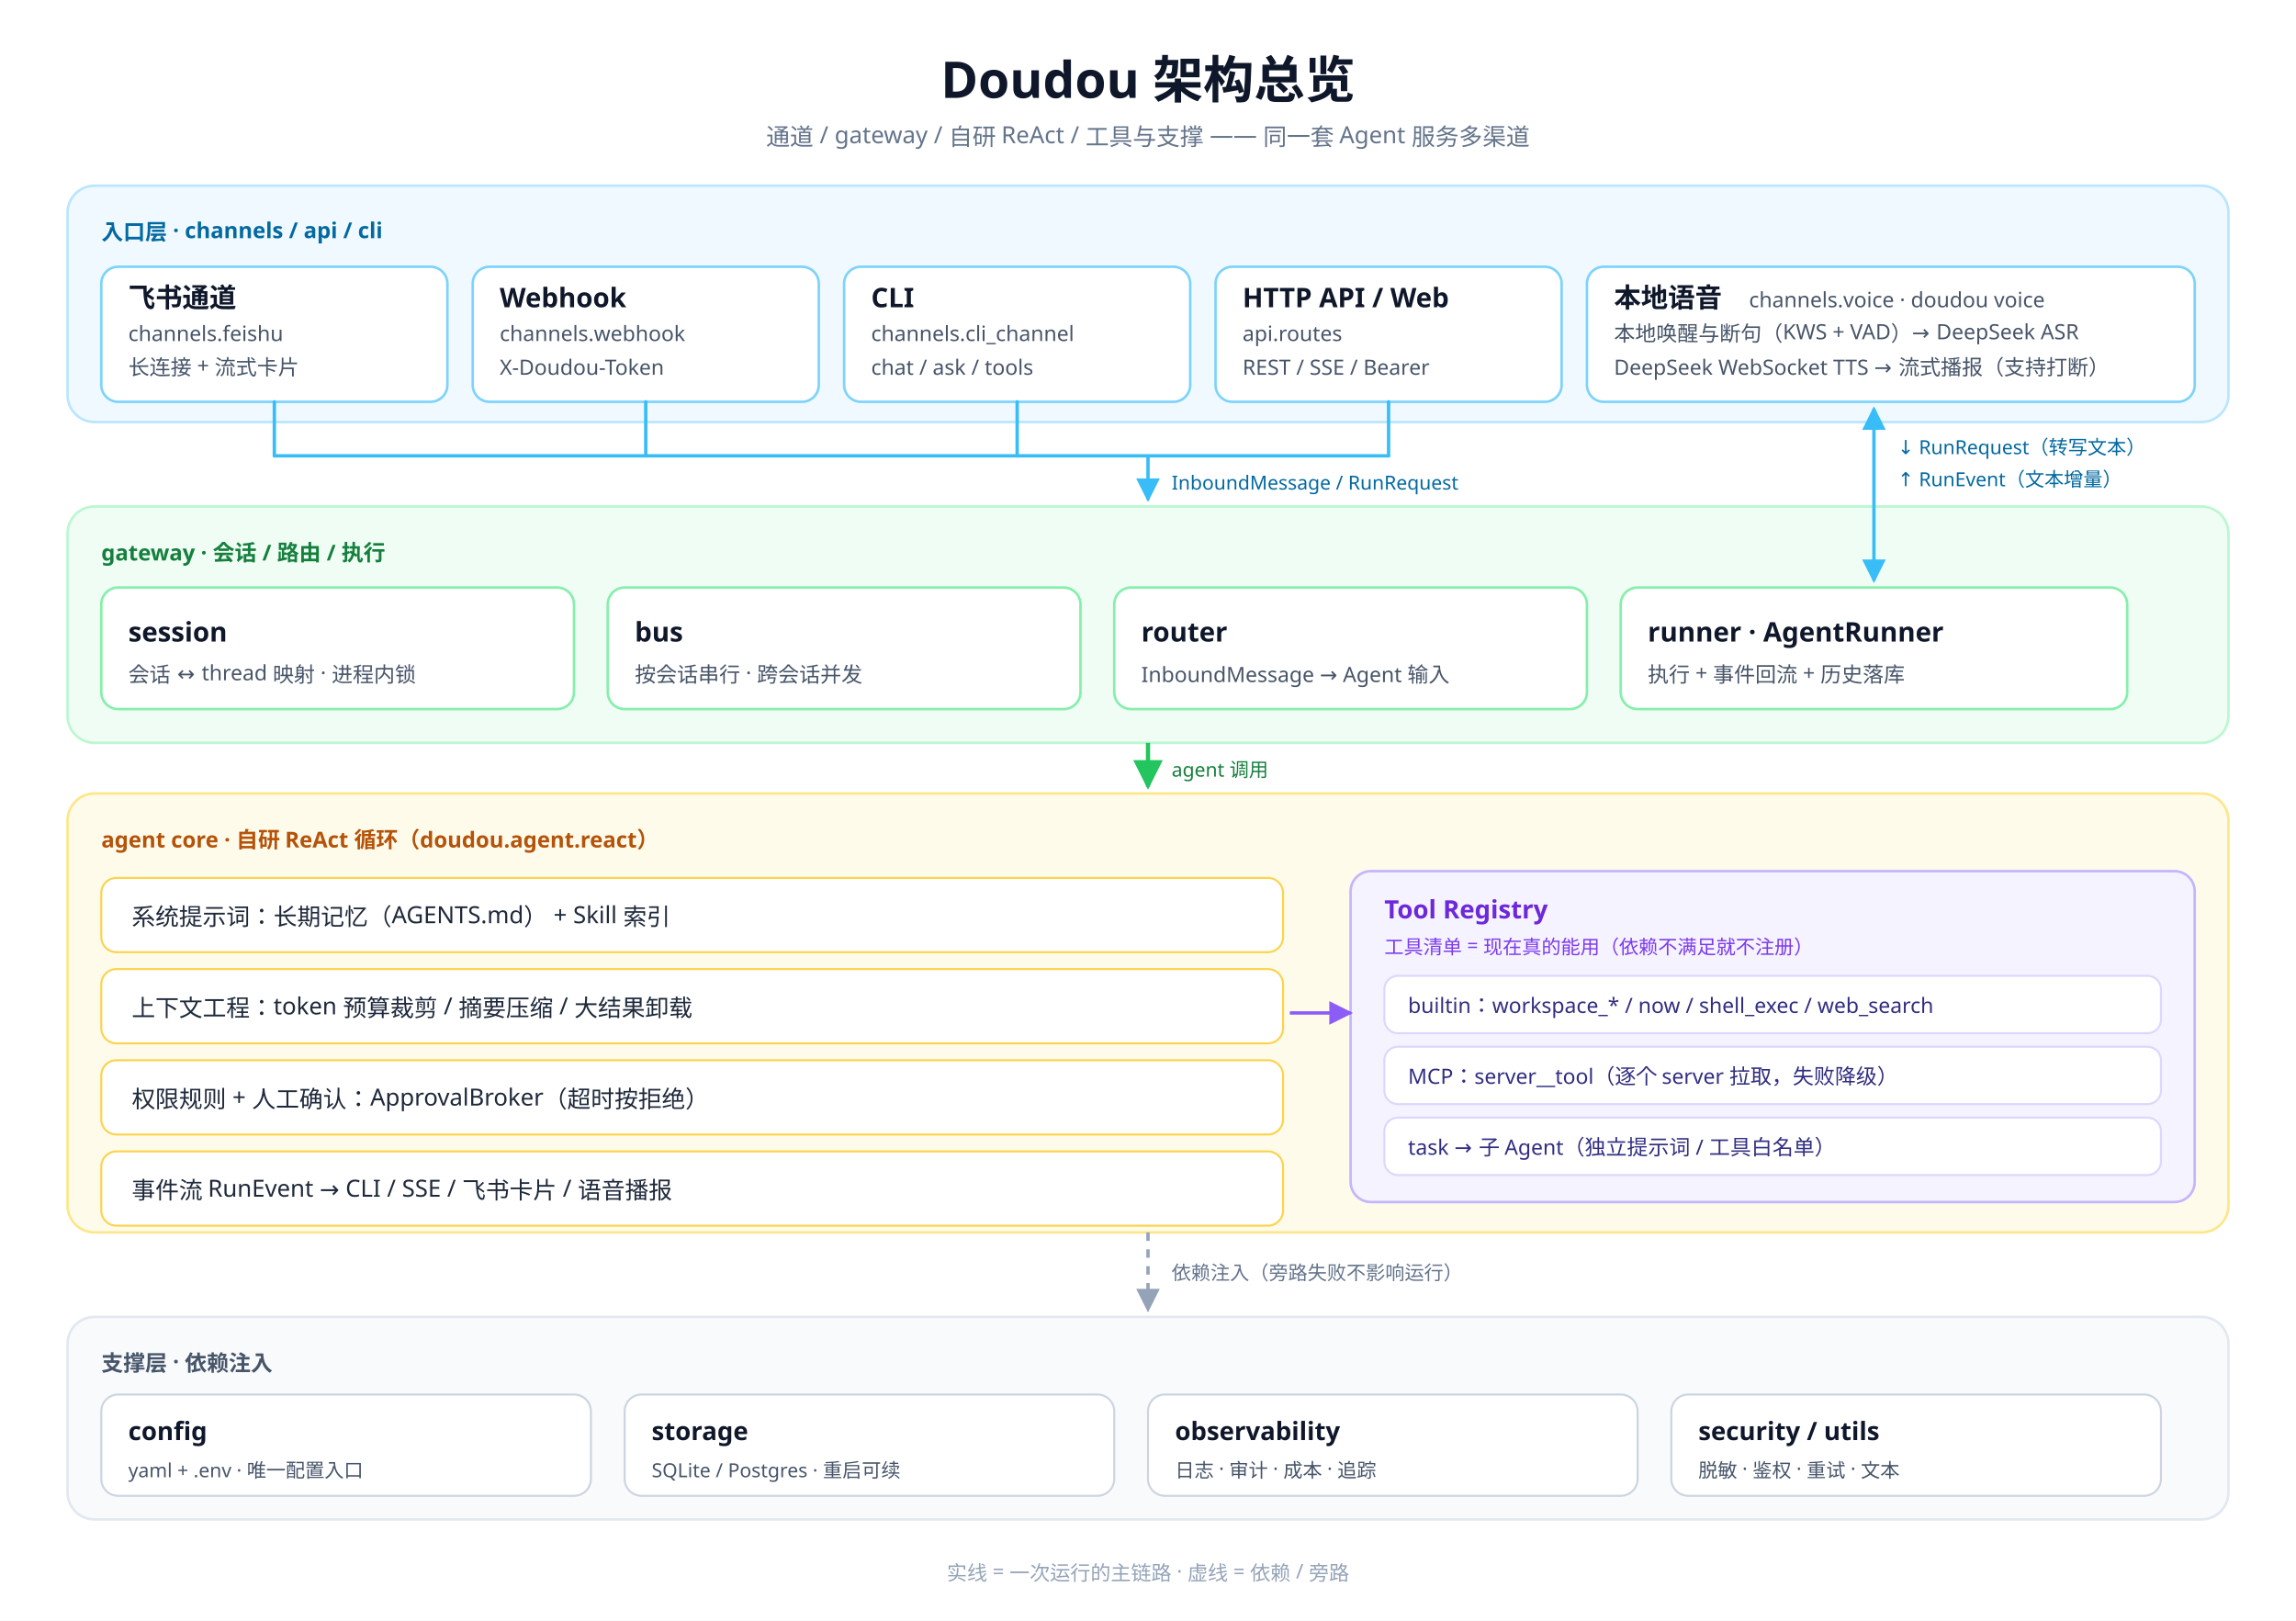
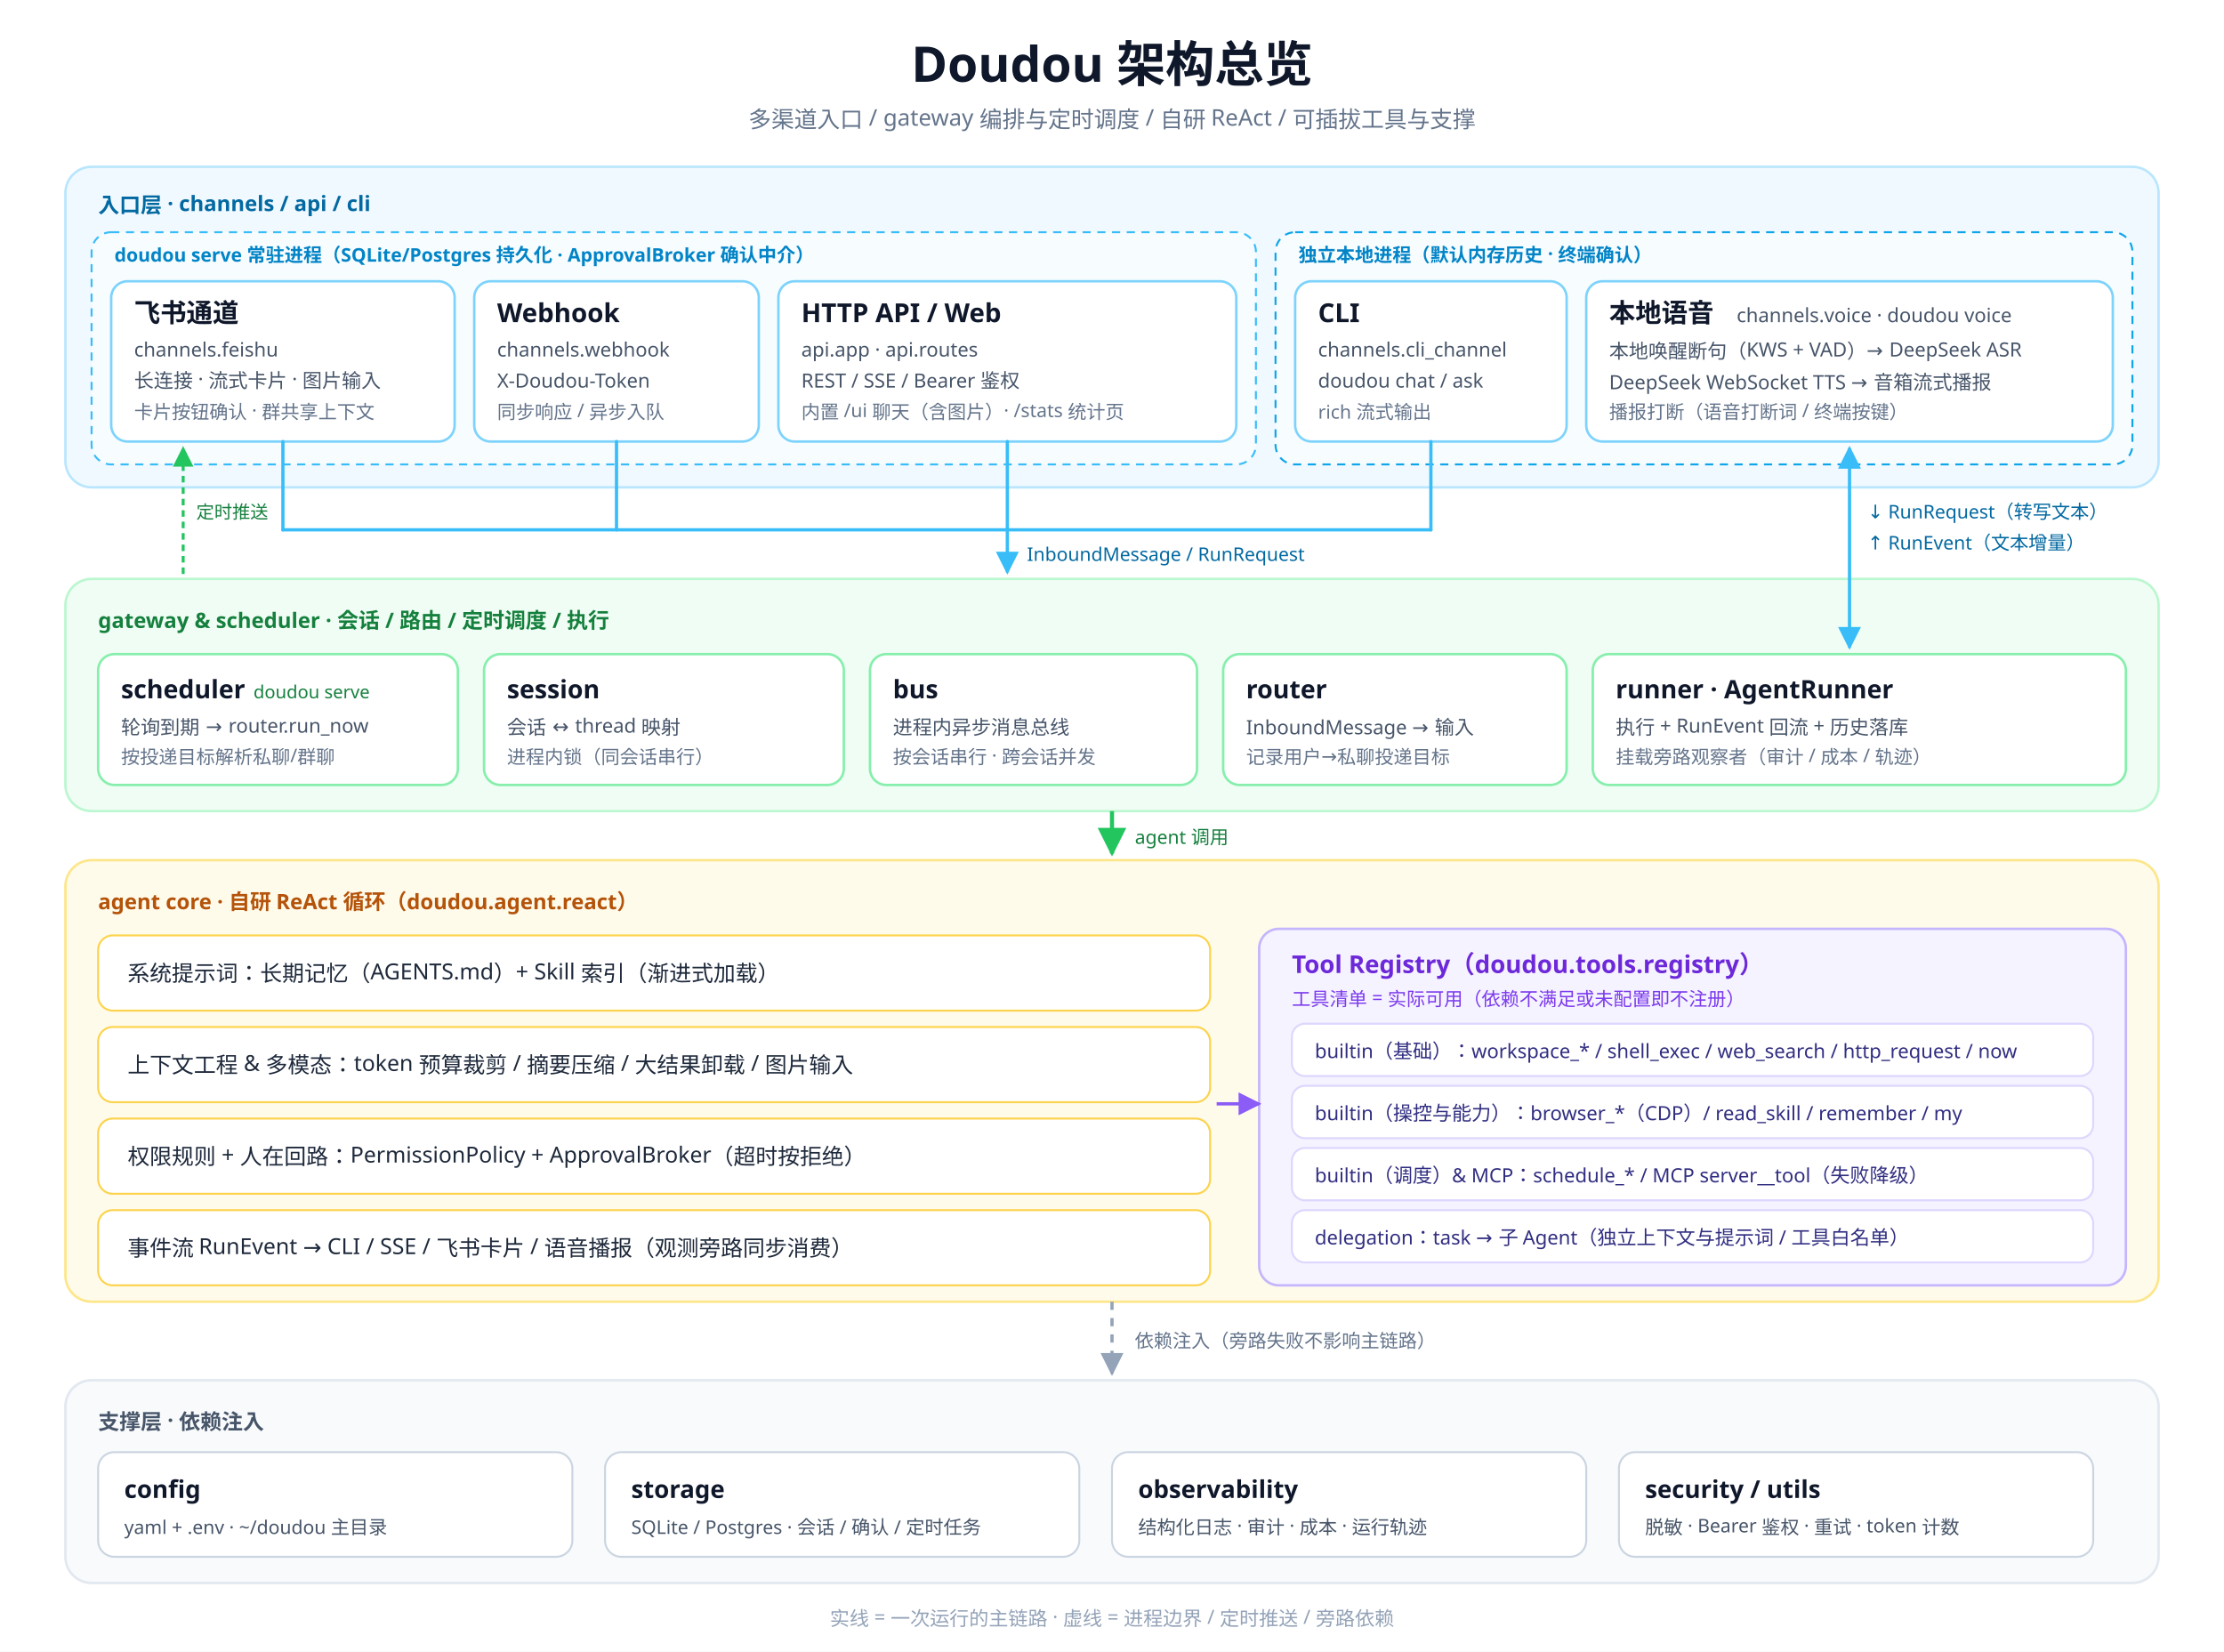
- <svg xmlns="http://www.w3.org/2000/svg" width="1360" height="960" viewBox="0 0 1360 960" font-family="'Microsoft YaHei', 'PingFang SC', 'Noto Sans SC', 'Source Han Sans SC', sans-serif" role="img" aria-labelledby="title description">
+ <svg xmlns="http://www.w3.org/2000/svg" width="1360" height="1010" viewBox="0 0 1360 1010" font-family="'Microsoft YaHei', 'PingFang SC', 'Noto Sans SC', 'Source Han Sans SC', sans-serif" role="img" aria-labelledby="title description">
  <defs>
    <marker id="arrow-sky" viewBox="0 0 10 10" refX="9" refY="5" markerWidth="7" markerHeight="7" orient="auto-start-reverse">
      <path d="M0,0 L10,5 L0,10 z" fill="#38bdf8" />
    </marker>
    <marker id="arrow-green" viewBox="0 0 10 10" refX="9" refY="5" markerWidth="7" markerHeight="7" orient="auto-start-reverse">
      <path d="M0,0 L10,5 L0,10 z" fill="#22c55e" />
    </marker>
    <marker id="arrow-violet" viewBox="0 0 10 10" refX="9" refY="5" markerWidth="7" markerHeight="7" orient="auto-start-reverse">
      <path d="M0,0 L10,5 L0,10 z" fill="#8b5cf6" />
    </marker>
    <marker id="arrow-slate" viewBox="0 0 10 10" refX="9" refY="5" markerWidth="7" markerHeight="7" orient="auto-start-reverse">
      <path d="M0,0 L10,5 L0,10 z" fill="#94a3b8" />
    </marker>
  </defs>
-   <rect width="1360" height="960" fill="#ffffff" />
-   <text x="680" y="58" text-anchor="middle" font-size="30" font-weight="700" fill="#0f172a">Doudou 架构总览</text>
-   <text x="680" y="86" text-anchor="middle" font-size="14" fill="#64748b">通道 / gateway / 自研 ReAct / 工具与支撑 —— 同一套 Agent 服务多渠道</text>
-   <rect x="40" y="110" width="1280" height="140" rx="16" fill="#f0f9ff" stroke="#bae6fd" stroke-width="1.5" />
-   <text x="60" y="142" font-size="13" font-weight="600" fill="#0369a1">入口层 · channels / api / cli</text>
+   <rect width="1360" height="1010" fill="#ffffff" />
+   <text x="680" y="50" text-anchor="middle" font-size="30" font-weight="700" fill="#0f172a">Doudou 架构总览</text>
+   <text x="680" y="78" text-anchor="middle" font-size="14" fill="#64748b">多渠道入口 / gateway 编排与定时调度 / 自研 ReAct / 可插拔工具与支撑</text>
+   <rect x="40" y="102" width="1280" height="196" rx="16" fill="#f0f9ff" stroke="#bae6fd" stroke-width="1.5" />
+   <text x="60" y="130" font-size="13" font-weight="600" fill="#0369a1">入口层 · channels / api / cli</text>
+   <rect x="56" y="142" width="712" height="142" rx="12" fill="#ffffff" fill-opacity="0.45" stroke="#38bdf8" stroke-dasharray="5 4" stroke-width="1.2" />
+   <text x="70" y="160" font-size="11.5" font-weight="600" fill="#0284c7">doudou serve 常驻进程（SQLite/Postgres 持久化 · ApprovalBroker 确认中介）</text>
+   <rect x="780" y="142" width="524" height="142" rx="12" fill="#ffffff" fill-opacity="0.45" stroke="#0ea5e9" stroke-dasharray="5 4" stroke-width="1.2" />
+   <text x="794" y="160" font-size="11.5" font-weight="600" fill="#0284c7">独立本地进程（默认内存历史 · 终端确认）</text>
+   <g font-size="12" fill="#475569">
+     <rect x="68" y="172" width="210" height="98" rx="10" fill="#ffffff" stroke="#7dd3fc" stroke-width="1.5" />
+     <text x="82" y="197" font-size="16" font-weight="600" fill="#0f172a">飞书通道</text>
+     <text x="82" y="218">channels.feishu</text>
+     <text x="82" y="237">长连接 · 流式卡片 · 图片输入</text>
+     <text x="82" y="256" font-size="11.5" fill="#64748b">卡片按钮确认 · 群共享上下文</text>
+     <rect x="290" y="172" width="174" height="98" rx="10" fill="#ffffff" stroke="#7dd3fc" stroke-width="1.5" />
+     <text x="304" y="197" font-size="16" font-weight="600" fill="#0f172a">Webhook</text>
+     <text x="304" y="218">channels.webhook</text>
+     <text x="304" y="237">X-Doudou-Token</text>
+     <text x="304" y="256" font-size="11.5" fill="#64748b">同步响应 / 异步入队</text>
+     <rect x="476" y="172" width="280" height="98" rx="10" fill="#ffffff" stroke="#7dd3fc" stroke-width="1.5" />
+     <text x="490" y="197" font-size="16" font-weight="600" fill="#0f172a">HTTP API / Web</text>
+     <text x="490" y="218">api.app · api.routes</text>
+     <text x="490" y="237">REST / SSE / Bearer 鉴权</text>
+     <text x="490" y="256" font-size="11.5" fill="#64748b">内置 /ui 聊天（含图片）· /stats 统计页</text>
+     <rect x="792" y="172" width="166" height="98" rx="10" fill="#ffffff" stroke="#7dd3fc" stroke-width="1.5" />
+     <text x="806" y="197" font-size="16" font-weight="600" fill="#0f172a">CLI</text>
+     <text x="806" y="218">channels.cli_channel</text>
+     <text x="806" y="237">doudou chat / ask</text>
+     <text x="806" y="256" font-size="11.5" fill="#64748b">rich 流式输出</text>
+     <rect x="970" y="172" width="322" height="98" rx="10" fill="#ffffff" stroke="#7dd3fc" stroke-width="1.5" />
+     <text x="984" y="197" font-size="16" font-weight="600" fill="#0f172a">本地语音</text>
+     <text x="1062" y="197" font-size="12" fill="#475569">channels.voice · doudou voice</text>
+     <text x="984" y="219">本地唤醒断句（KWS + VAD）→ DeepSeek ASR</text>
+     <text x="984" y="238">DeepSeek WebSocket TTS → 音箱流式播报</text>
+     <text x="984" y="256" font-size="11.5" fill="#64748b">播报打断（语音打断词 / 终端按键）</text>
+   </g>
+   <path d="M173,270 V324 M377,270 V324 M616,270 V324 M875,270 V324" stroke="#38bdf8" stroke-width="2" fill="none" stroke-linecap="round" />
+   <path d="M173,324 H875" stroke="#38bdf8" stroke-width="2" fill="none" stroke-linecap="round" />
+   <line x1="616" y1="324" x2="616" y2="350" stroke="#38bdf8" stroke-width="2" marker-end="url(#arrow-sky)" />
+   <text x="628" y="343" font-size="11.5" fill="#0369a1">InboundMessage / RunRequest</text>
+   <line x1="112" y1="400" x2="112" y2="274" stroke="#22c55e" stroke-width="1.8" stroke-dasharray="4 3" marker-end="url(#arrow-green)" />
+   <text x="120" y="317" font-size="11" fill="#15803d">定时推送</text>
+   <rect x="40" y="354" width="1280" height="142" rx="16" fill="#f0fdf4" stroke="#bbf7d0" stroke-width="1.5" />
+   <text x="60" y="384" font-size="13" font-weight="600" fill="#15803d">gateway &amp; scheduler · 会话 / 路由 / 定时调度 / 执行</text>
  <g>
-     <g font-size="12.5" fill="#475569">
-       <rect x="60" y="158" width="205" height="80" rx="10" fill="#ffffff" stroke="#7dd3fc" stroke-width="1.5" />
-       <text x="76" y="182" font-size="16" font-weight="600" fill="#0f172a">飞书通道</text>
-       <text x="76" y="202">channels.feishu</text>
-       <text x="76" y="222">长连接 + 流式卡片</text>
-       <rect x="280" y="158" width="205" height="80" rx="10" fill="#ffffff" stroke="#7dd3fc" stroke-width="1.5" />
-       <text x="296" y="182" font-size="16" font-weight="600" fill="#0f172a">Webhook</text>
-       <text x="296" y="202">channels.webhook</text>
-       <text x="296" y="222">X-Doudou-Token</text>
-       <rect x="500" y="158" width="205" height="80" rx="10" fill="#ffffff" stroke="#7dd3fc" stroke-width="1.5" />
-       <text x="516" y="182" font-size="16" font-weight="600" fill="#0f172a">CLI</text>
-       <text x="516" y="202">channels.cli_channel</text>
-       <text x="516" y="222">chat / ask / tools</text>
-       <rect x="720" y="158" width="205" height="80" rx="10" fill="#ffffff" stroke="#7dd3fc" stroke-width="1.5" />
-       <text x="736" y="182" font-size="16" font-weight="600" fill="#0f172a">HTTP API / Web</text>
-       <text x="736" y="202">api.routes</text>
-       <text x="736" y="222">REST / SSE / Bearer</text>
-       <rect x="940" y="158" width="360" height="80" rx="10" fill="#ffffff" stroke="#7dd3fc" stroke-width="1.5" />
-       <text x="956" y="182" font-size="16" font-weight="600" fill="#0f172a">本地语音</text>
-       <text x="1036" y="182">channels.voice · doudou voice</text>
-       <text x="956" y="202">本地唤醒与断句（KWS + VAD）→ DeepSeek ASR</text>
-       <text x="956" y="222">DeepSeek WebSocket TTS → 流式播报（支持打断）</text>
-     </g>
+     <rect x="60" y="400" width="220" height="80" rx="10" fill="#ffffff" stroke="#86efac" stroke-width="1.5" />
+     <text x="74" y="427" font-size="15.5" font-weight="600" fill="#0f172a">scheduler</text>
+     <text x="155" y="427" font-size="11" fill="#15803d">doudou serve</text>
+     <text x="74" y="449" font-size="12" fill="#475569">轮询到期 → router.run_now</text>
+     <text x="74" y="467" font-size="11.5" fill="#64748b">按投递目标解析私聊/群聊</text>
+     <rect x="296" y="400" width="220" height="80" rx="10" fill="#ffffff" stroke="#86efac" stroke-width="1.5" />
+     <text x="310" y="427" font-size="15.5" font-weight="600" fill="#0f172a">session</text>
+     <text x="310" y="449" font-size="12" fill="#475569">会话 ↔ thread 映射</text>
+     <text x="310" y="467" font-size="11.5" fill="#64748b">进程内锁（同会话串行）</text>
+     <rect x="532" y="400" width="200" height="80" rx="10" fill="#ffffff" stroke="#86efac" stroke-width="1.5" />
+     <text x="546" y="427" font-size="15.5" font-weight="600" fill="#0f172a">bus</text>
+     <text x="546" y="449" font-size="12" fill="#475569">进程内异步消息总线</text>
+     <text x="546" y="467" font-size="11.5" fill="#64748b">按会话串行 · 跨会话并发</text>
+     <rect x="748" y="400" width="210" height="80" rx="10" fill="#ffffff" stroke="#86efac" stroke-width="1.5" />
+     <text x="762" y="427" font-size="15.5" font-weight="600" fill="#0f172a">router</text>
+     <text x="762" y="449" font-size="12" fill="#475569">InboundMessage → 输入</text>
+     <text x="762" y="467" font-size="11.5" fill="#64748b">记录用户→私聊投递目标</text>
+     <rect x="974" y="400" width="326" height="80" rx="10" fill="#ffffff" stroke="#86efac" stroke-width="1.5" />
+     <text x="988" y="427" font-size="15.5" font-weight="600" fill="#0f172a">runner · AgentRunner</text>
+     <text x="988" y="449" font-size="12" fill="#475569">执行 + RunEvent 回流 + 历史落库</text>
+     <text x="988" y="467" font-size="11.5" fill="#64748b">挂载旁路观察者（审计 / 成本 / 轨迹）</text>
  </g>
-   <path d="M162.5,238 V270 M382.5,238 V270 M602.5,238 V270 M822.5,238 V270" stroke="#38bdf8" stroke-width="2" fill="none" stroke-linecap="round" />
-   <path d="M162.5,270 H822.5" stroke="#38bdf8" stroke-width="2" fill="none" stroke-linecap="round" />
-   <line x1="680" y1="270" x2="680" y2="296" stroke="#38bdf8" stroke-width="2" marker-end="url(#arrow-sky)" />
-   <text x="694" y="290" font-size="11.5" fill="#0369a1">InboundMessage / RunRequest</text>
-   <rect x="40" y="300" width="1280" height="140" rx="16" fill="#f0fdf4" stroke="#bbf7d0" stroke-width="1.5" />
-   <text x="60" y="332" font-size="13" font-weight="600" fill="#15803d">gateway · 会话 / 路由 / 执行</text>
+   <line x1="1131" y1="274" x2="1131" y2="396" stroke="#38bdf8" stroke-width="2" marker-start="url(#arrow-sky)" marker-end="url(#arrow-sky)" />
+   <text x="1142" y="317" font-size="11.5" fill="#0369a1">↓ RunRequest（转写文本）</text>
+   <text x="1142" y="336" font-size="11.5" fill="#0369a1">↑ RunEvent（文本增量）</text>
+   <line x1="680" y1="496" x2="680" y2="522" stroke="#22c55e" stroke-width="2.5" marker-end="url(#arrow-green)" />
+   <text x="694" y="516" font-size="11.5" fill="#15803d">agent 调用</text>
+   <rect x="40" y="526" width="1280" height="270" rx="16" fill="#fffbeb" stroke="#fde68a" stroke-width="1.5" />
+   <text x="60" y="556" font-size="13" font-weight="600" fill="#b45309">agent core · 自研 ReAct 循环（doudou.agent.react）</text>
+   <g font-size="13.5" fill="#1e293b">
+     <rect x="60" y="572" width="680" height="46" rx="9" fill="#ffffff" stroke="#fcd34d" stroke-width="1.2" />
+     <text x="78" y="600">系统提示词：长期记忆（AGENTS.md）+ Skill 索引（渐进式加载）</text>
+     <rect x="60" y="628" width="680" height="46" rx="9" fill="#ffffff" stroke="#fcd34d" stroke-width="1.2" />
+     <text x="78" y="656">上下文工程 &amp; 多模态：token 预算裁剪 / 摘要压缩 / 大结果卸载 / 图片输入</text>
+     <rect x="60" y="684" width="680" height="46" rx="9" fill="#ffffff" stroke="#fcd34d" stroke-width="1.2" />
+     <text x="78" y="712">权限规则 + 人在回路：PermissionPolicy + ApprovalBroker（超时按拒绝）</text>
+     <rect x="60" y="740" width="680" height="46" rx="9" fill="#ffffff" stroke="#fcd34d" stroke-width="1.2" />
+     <text x="78" y="768">事件流 RunEvent → CLI / SSE / 飞书卡片 / 语音播报（观测旁路同步消费）</text>
+   </g>
+   <rect x="770" y="568" width="530" height="218" rx="12" fill="#f5f3ff" stroke="#c4b5fd" stroke-width="1.5" />
+   <text x="790" y="595" font-size="15" font-weight="700" fill="#6d28d9">Tool Registry（doudou.tools.registry）</text>
+   <text x="790" y="615" font-size="11.5" fill="#7c3aed">工具清单 = 实际可用（依赖不满足或未配置即不注册）</text>
  <g>
-     <rect x="60" y="348" width="280" height="72" rx="10" fill="#ffffff" stroke="#86efac" stroke-width="1.5" />
-     <text x="76" y="380" font-size="16" font-weight="600" fill="#0f172a">session</text>
-     <text x="76" y="404" font-size="12.5" fill="#475569">会话 ↔ thread 映射 · 进程内锁</text>
-     <rect x="360" y="348" width="280" height="72" rx="10" fill="#ffffff" stroke="#86efac" stroke-width="1.5" />
-     <text x="376" y="380" font-size="16" font-weight="600" fill="#0f172a">bus</text>
-     <text x="376" y="404" font-size="12.5" fill="#475569">按会话串行 · 跨会话并发</text>
-     <rect x="660" y="348" width="280" height="72" rx="10" fill="#ffffff" stroke="#86efac" stroke-width="1.5" />
-     <text x="676" y="380" font-size="16" font-weight="600" fill="#0f172a">router</text>
-     <text x="676" y="404" font-size="12.5" fill="#475569">InboundMessage → Agent 输入</text>
-     <rect x="960" y="348" width="300" height="72" rx="10" fill="#ffffff" stroke="#86efac" stroke-width="1.5" />
-     <text x="976" y="380" font-size="16" font-weight="600" fill="#0f172a">runner · AgentRunner</text>
-     <text x="976" y="404" font-size="12.5" fill="#475569">执行 + 事件回流 + 历史落库</text>
+     <rect x="790" y="626" width="490" height="32" rx="8" fill="#ffffff" stroke="#ddd6fe" stroke-width="1.2" />
+     <text x="804" y="647" font-size="12" fill="#312e81">builtin（基础）：workspace_* / shell_exec / web_search / http_request / now</text>
+     <rect x="790" y="664" width="490" height="32" rx="8" fill="#ffffff" stroke="#ddd6fe" stroke-width="1.2" />
+     <text x="804" y="685" font-size="12" fill="#312e81">builtin（操控与能力）：browser_*（CDP）/ read_skill / remember / my</text>
+     <rect x="790" y="702" width="490" height="32" rx="8" fill="#ffffff" stroke="#ddd6fe" stroke-width="1.2" />
+     <text x="804" y="723" font-size="12" fill="#312e81">builtin（调度）&amp; MCP：schedule_* / MCP server__tool（失败降级）</text>
+     <rect x="790" y="740" width="490" height="32" rx="8" fill="#ffffff" stroke="#ddd6fe" stroke-width="1.2" />
+     <text x="804" y="761" font-size="12" fill="#312e81">delegation：task → 子 Agent（独立上下文与提示词 / 工具白名单）</text>
  </g>
-   <line x1="1110" y1="242" x2="1110" y2="344" stroke="#38bdf8" stroke-width="2" marker-start="url(#arrow-sky)" marker-end="url(#arrow-sky)" />
-   <text x="1124" y="269" font-size="11.5" fill="#0369a1">↓ RunRequest（转写文本）</text>
-   <text x="1124" y="288" font-size="11.5" fill="#0369a1">↑ RunEvent（文本增量）</text>
-   <line x1="680" y1="440" x2="680" y2="466" stroke="#22c55e" stroke-width="2.5" marker-end="url(#arrow-green)" />
-   <text x="694" y="460" font-size="11.5" fill="#15803d">agent 调用</text>
-   <rect x="40" y="470" width="1280" height="260" rx="16" fill="#fffbeb" stroke="#fde68a" stroke-width="1.5" />
-   <text x="60" y="502" font-size="13" font-weight="600" fill="#b45309">agent core · 自研 ReAct 循环（doudou.agent.react）</text>
-   <g font-size="14" fill="#1e293b">
-     <rect x="60" y="520" width="700" height="44" rx="9" fill="#ffffff" stroke="#fcd34d" stroke-width="1.2" />
-     <text x="78" y="548">系统提示词：长期记忆（AGENTS.md） + Skill 索引</text>
-     <rect x="60" y="574" width="700" height="44" rx="9" fill="#ffffff" stroke="#fcd34d" stroke-width="1.2" />
-     <text x="78" y="602">上下文工程：token 预算裁剪 / 摘要压缩 / 大结果卸载</text>
-     <rect x="60" y="628" width="700" height="44" rx="9" fill="#ffffff" stroke="#fcd34d" stroke-width="1.2" />
-     <text x="78" y="656">权限规则 + 人工确认：ApprovalBroker（超时按拒绝）</text>
-     <rect x="60" y="682" width="700" height="44" rx="9" fill="#ffffff" stroke="#fcd34d" stroke-width="1.2" />
-     <text x="78" y="710">事件流 RunEvent → CLI / SSE / 飞书卡片 / 语音播报</text>
+   <line x1="770" y1="675" x2="744" y2="675" stroke="#8b5cf6" stroke-width="2" marker-start="url(#arrow-violet)" />
+   <line x1="680" y1="796" x2="680" y2="840" stroke="#94a3b8" stroke-width="2" stroke-dasharray="5 5" marker-end="url(#arrow-slate)" />
+   <text x="694" y="824" font-size="11.5" fill="#64748b">依赖注入（旁路失败不影响主链路）</text>
+   <rect x="40" y="844" width="1280" height="124" rx="16" fill="#f8fafc" stroke="#e2e8f0" stroke-width="1.5" />
+   <text x="60" y="874" font-size="13" font-weight="600" fill="#475569">支撑层 · 依赖注入</text>
+   <g>
+     <rect x="60" y="888" width="290" height="64" rx="10" fill="#ffffff" stroke="#cbd5e1" stroke-width="1.2" />
+     <text x="76" y="916" font-size="15" font-weight="600" fill="#0f172a">config</text>
+     <text x="76" y="938" font-size="11.5" fill="#475569">yaml + .env · ~/doudou 主目录</text>
+     <rect x="370" y="888" width="290" height="64" rx="10" fill="#ffffff" stroke="#cbd5e1" stroke-width="1.2" />
+     <text x="386" y="916" font-size="15" font-weight="600" fill="#0f172a">storage</text>
+     <text x="386" y="938" font-size="11.5" fill="#475569">SQLite / Postgres · 会话 / 确认 / 定时任务</text>
+     <rect x="680" y="888" width="290" height="64" rx="10" fill="#ffffff" stroke="#cbd5e1" stroke-width="1.2" />
+     <text x="696" y="916" font-size="15" font-weight="600" fill="#0f172a">observability</text>
+     <text x="696" y="938" font-size="11.5" fill="#475569">结构化日志 · 审计 · 成本 · 运行轨迹</text>
+     <rect x="990" y="888" width="290" height="64" rx="10" fill="#ffffff" stroke="#cbd5e1" stroke-width="1.2" />
+     <text x="1006" y="916" font-size="15" font-weight="600" fill="#0f172a">security / utils</text>
+     <text x="1006" y="938" font-size="11.5" fill="#475569">脱敏 · Bearer 鉴权 · 重试 · token 计数</text>
  </g>
-   <rect x="800" y="516" width="500" height="196" rx="12" fill="#f5f3ff" stroke="#c4b5fd" stroke-width="1.5" />
-   <text x="820" y="544" font-size="15" font-weight="700" fill="#6d28d9">Tool Registry</text>
-   <text x="820" y="565" font-size="11.5" fill="#7c3aed">工具清单 = 现在真的能用（依赖不满足就不注册）</text>
-   <g>
-     <rect x="820" y="578" width="460" height="34" rx="8" fill="#ffffff" stroke="#ddd6fe" stroke-width="1.2" />
-     <text x="834" y="600" font-size="12.5" fill="#312e81">builtin：workspace_* / now / shell_exec / web_search</text>
-     <rect x="820" y="620" width="460" height="34" rx="8" fill="#ffffff" stroke="#ddd6fe" stroke-width="1.2" />
-     <text x="834" y="642" font-size="12.5" fill="#312e81">MCP：server__tool（逐个 server 拉取，失败降级）</text>
-     <rect x="820" y="662" width="460" height="34" rx="8" fill="#ffffff" stroke="#ddd6fe" stroke-width="1.2" />
-     <text x="834" y="684" font-size="12.5" fill="#312e81">task → 子 Agent（独立提示词 / 工具白名单）</text>
-   </g>
-   <line x1="800" y1="600" x2="764" y2="600" stroke="#8b5cf6" stroke-width="2" marker-start="url(#arrow-violet)" />
-   <line x1="680" y1="730" x2="680" y2="776" stroke="#94a3b8" stroke-width="2" stroke-dasharray="5 5" marker-end="url(#arrow-slate)" />
-   <text x="694" y="758" font-size="11.5" fill="#64748b">依赖注入（旁路失败不影响运行）</text>
-   <rect x="40" y="780" width="1280" height="120" rx="16" fill="#f8fafc" stroke="#e2e8f0" stroke-width="1.5" />
-   <text x="60" y="812" font-size="13" font-weight="600" fill="#475569">支撑层 · 依赖注入</text>
-   <g>
-     <rect x="60" y="826" width="290" height="60" rx="10" fill="#ffffff" stroke="#cbd5e1" stroke-width="1.2" />
-     <text x="76" y="853" font-size="15" font-weight="600" fill="#0f172a">config</text>
-     <text x="76" y="875" font-size="11.5" fill="#475569">yaml + .env · 唯一配置入口</text>
-     <rect x="370" y="826" width="290" height="60" rx="10" fill="#ffffff" stroke="#cbd5e1" stroke-width="1.2" />
-     <text x="386" y="853" font-size="15" font-weight="600" fill="#0f172a">storage</text>
-     <text x="386" y="875" font-size="11.5" fill="#475569">SQLite / Postgres · 重启可续</text>
-     <rect x="680" y="826" width="290" height="60" rx="10" fill="#ffffff" stroke="#cbd5e1" stroke-width="1.2" />
-     <text x="696" y="853" font-size="15" font-weight="600" fill="#0f172a">observability</text>
-     <text x="696" y="875" font-size="11.5" fill="#475569">日志 · 审计 · 成本 · 追踪</text>
-     <rect x="990" y="826" width="290" height="60" rx="10" fill="#ffffff" stroke="#cbd5e1" stroke-width="1.2" />
-     <text x="1006" y="853" font-size="15" font-weight="600" fill="#0f172a">security / utils</text>
-     <text x="1006" y="875" font-size="11.5" fill="#475569">脱敏 · 鉴权 · 重试 · 文本</text>
-   </g>
-   <text x="680" y="936" text-anchor="middle" font-size="12" fill="#94a3b8">实线 = 一次运行的主链路 · 虚线 = 依赖 / 旁路</text>
+   <text x="680" y="994" text-anchor="middle" font-size="12" fill="#94a3b8">实线 = 一次运行的主链路 · 虚线 = 进程边界 / 定时推送 / 旁路依赖</text>
</svg>
